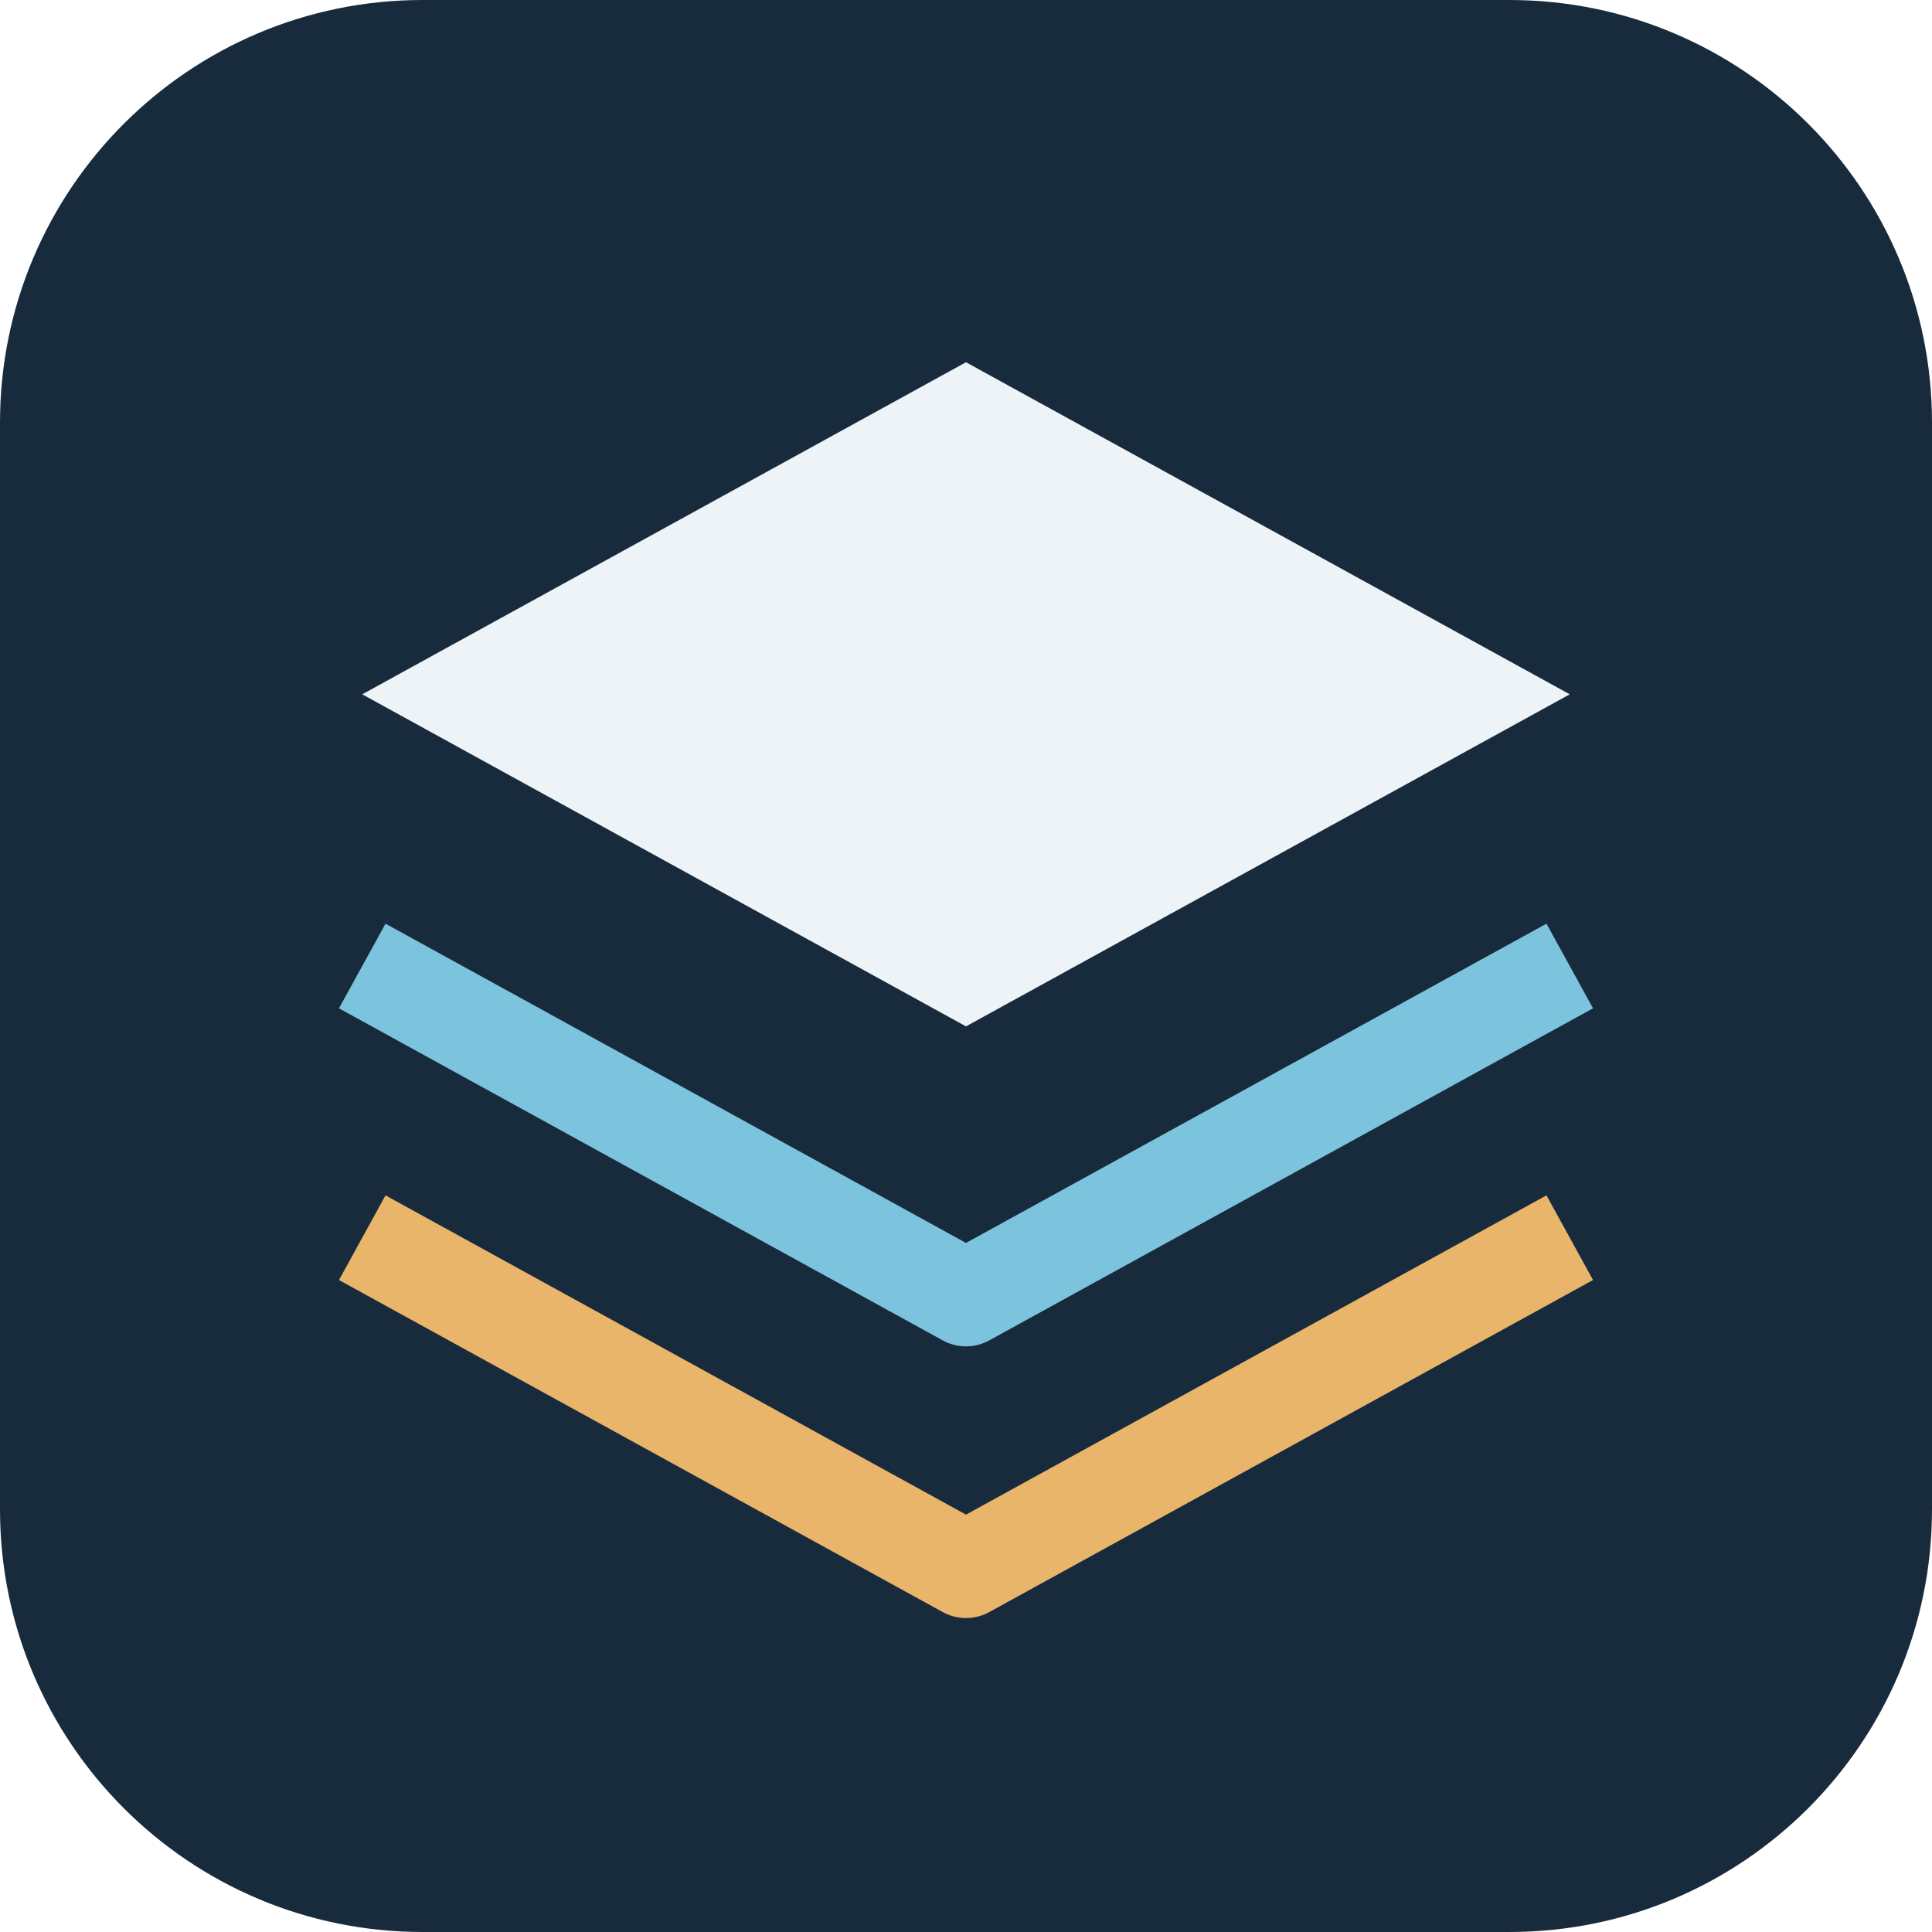
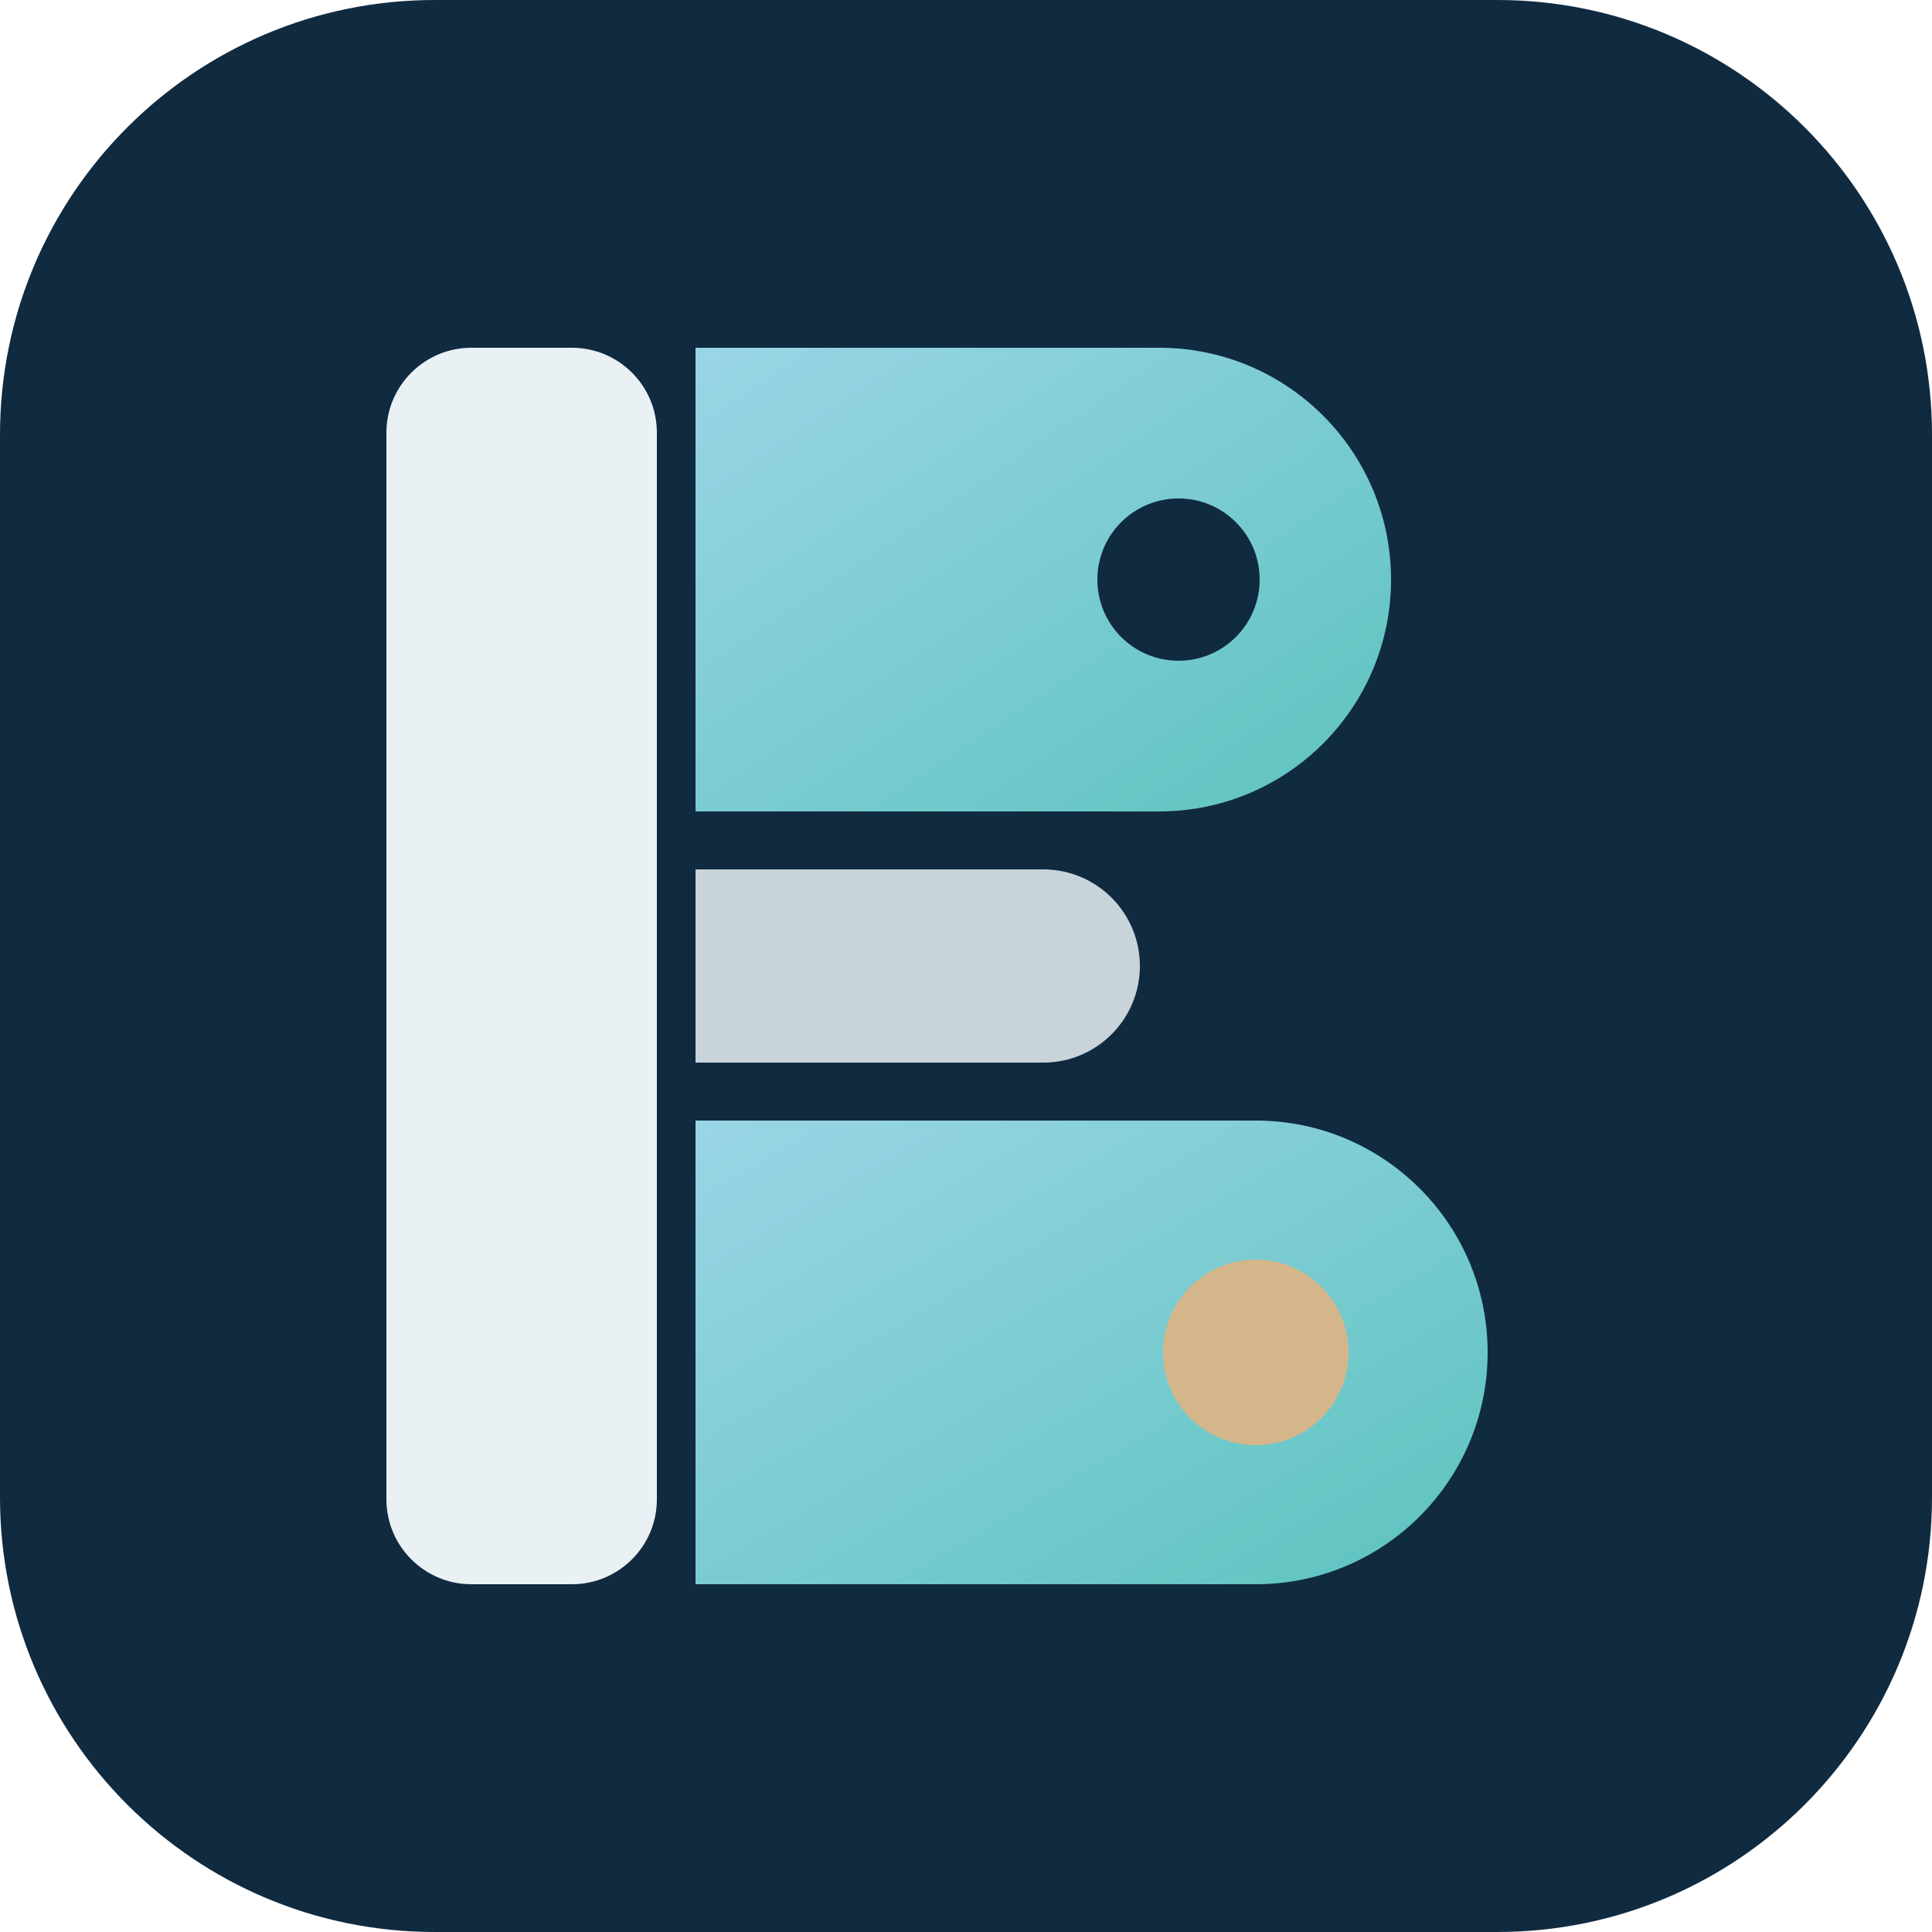
- <svg xmlns="http://www.w3.org/2000/svg" viewBox="0 0 32 32">
-   <rect width="32" height="32" rx="7" fill="#182b3d" />
-   <path d="M16 6 26 11.5 16 17 6 11.5Z" fill="#eef3f7" />
-   <path d="M6 16 16 21.5 26 16" fill="none" stroke="#7cc4dd" stroke-width="1.6" stroke-linejoin="round" />
-   <path d="M6 20.5 16 26 26 20.5" fill="none" stroke="#e9b56b" stroke-width="1.6" stroke-linejoin="round" />
+ <svg xmlns="http://www.w3.org/2000/svg" viewBox="0 0 40 40">
+   <defs>
+     <linearGradient id="g" x1="0" y1="0" x2="1" y2="1">
+       <stop offset="0" stop-color="#9ad5e5" />
+       <stop offset="1" stop-color="#5cc3be" />
+     </linearGradient>
+   </defs>
+   <rect width="40" height="40" rx="9" fill="#102a40" />
+   <g transform="translate(4 4) scale(.8)">
+     <rect x="5" y="4" width="7" height="32" rx="2.2" fill="#eaf1f4" />
+     <path d="M13 4H25a6 6 0 0 1 0 12H13Z" fill="url(#g)" />
+     <path d="M13 17.5H22a2.5 2.5 0 0 1 0 5H13Z" fill="#eaf1f4" opacity=".85" />
+     <path d="M13 24H27.5a6 6 0 0 1 0 12H13Z" fill="url(#g)" />
+     <circle cx="27.5" cy="30" r="2.4" fill="#d5b68a" />
+     <circle cx="25.5" cy="10" r="2.1" fill="#102a40" />
+   </g>
</svg>
